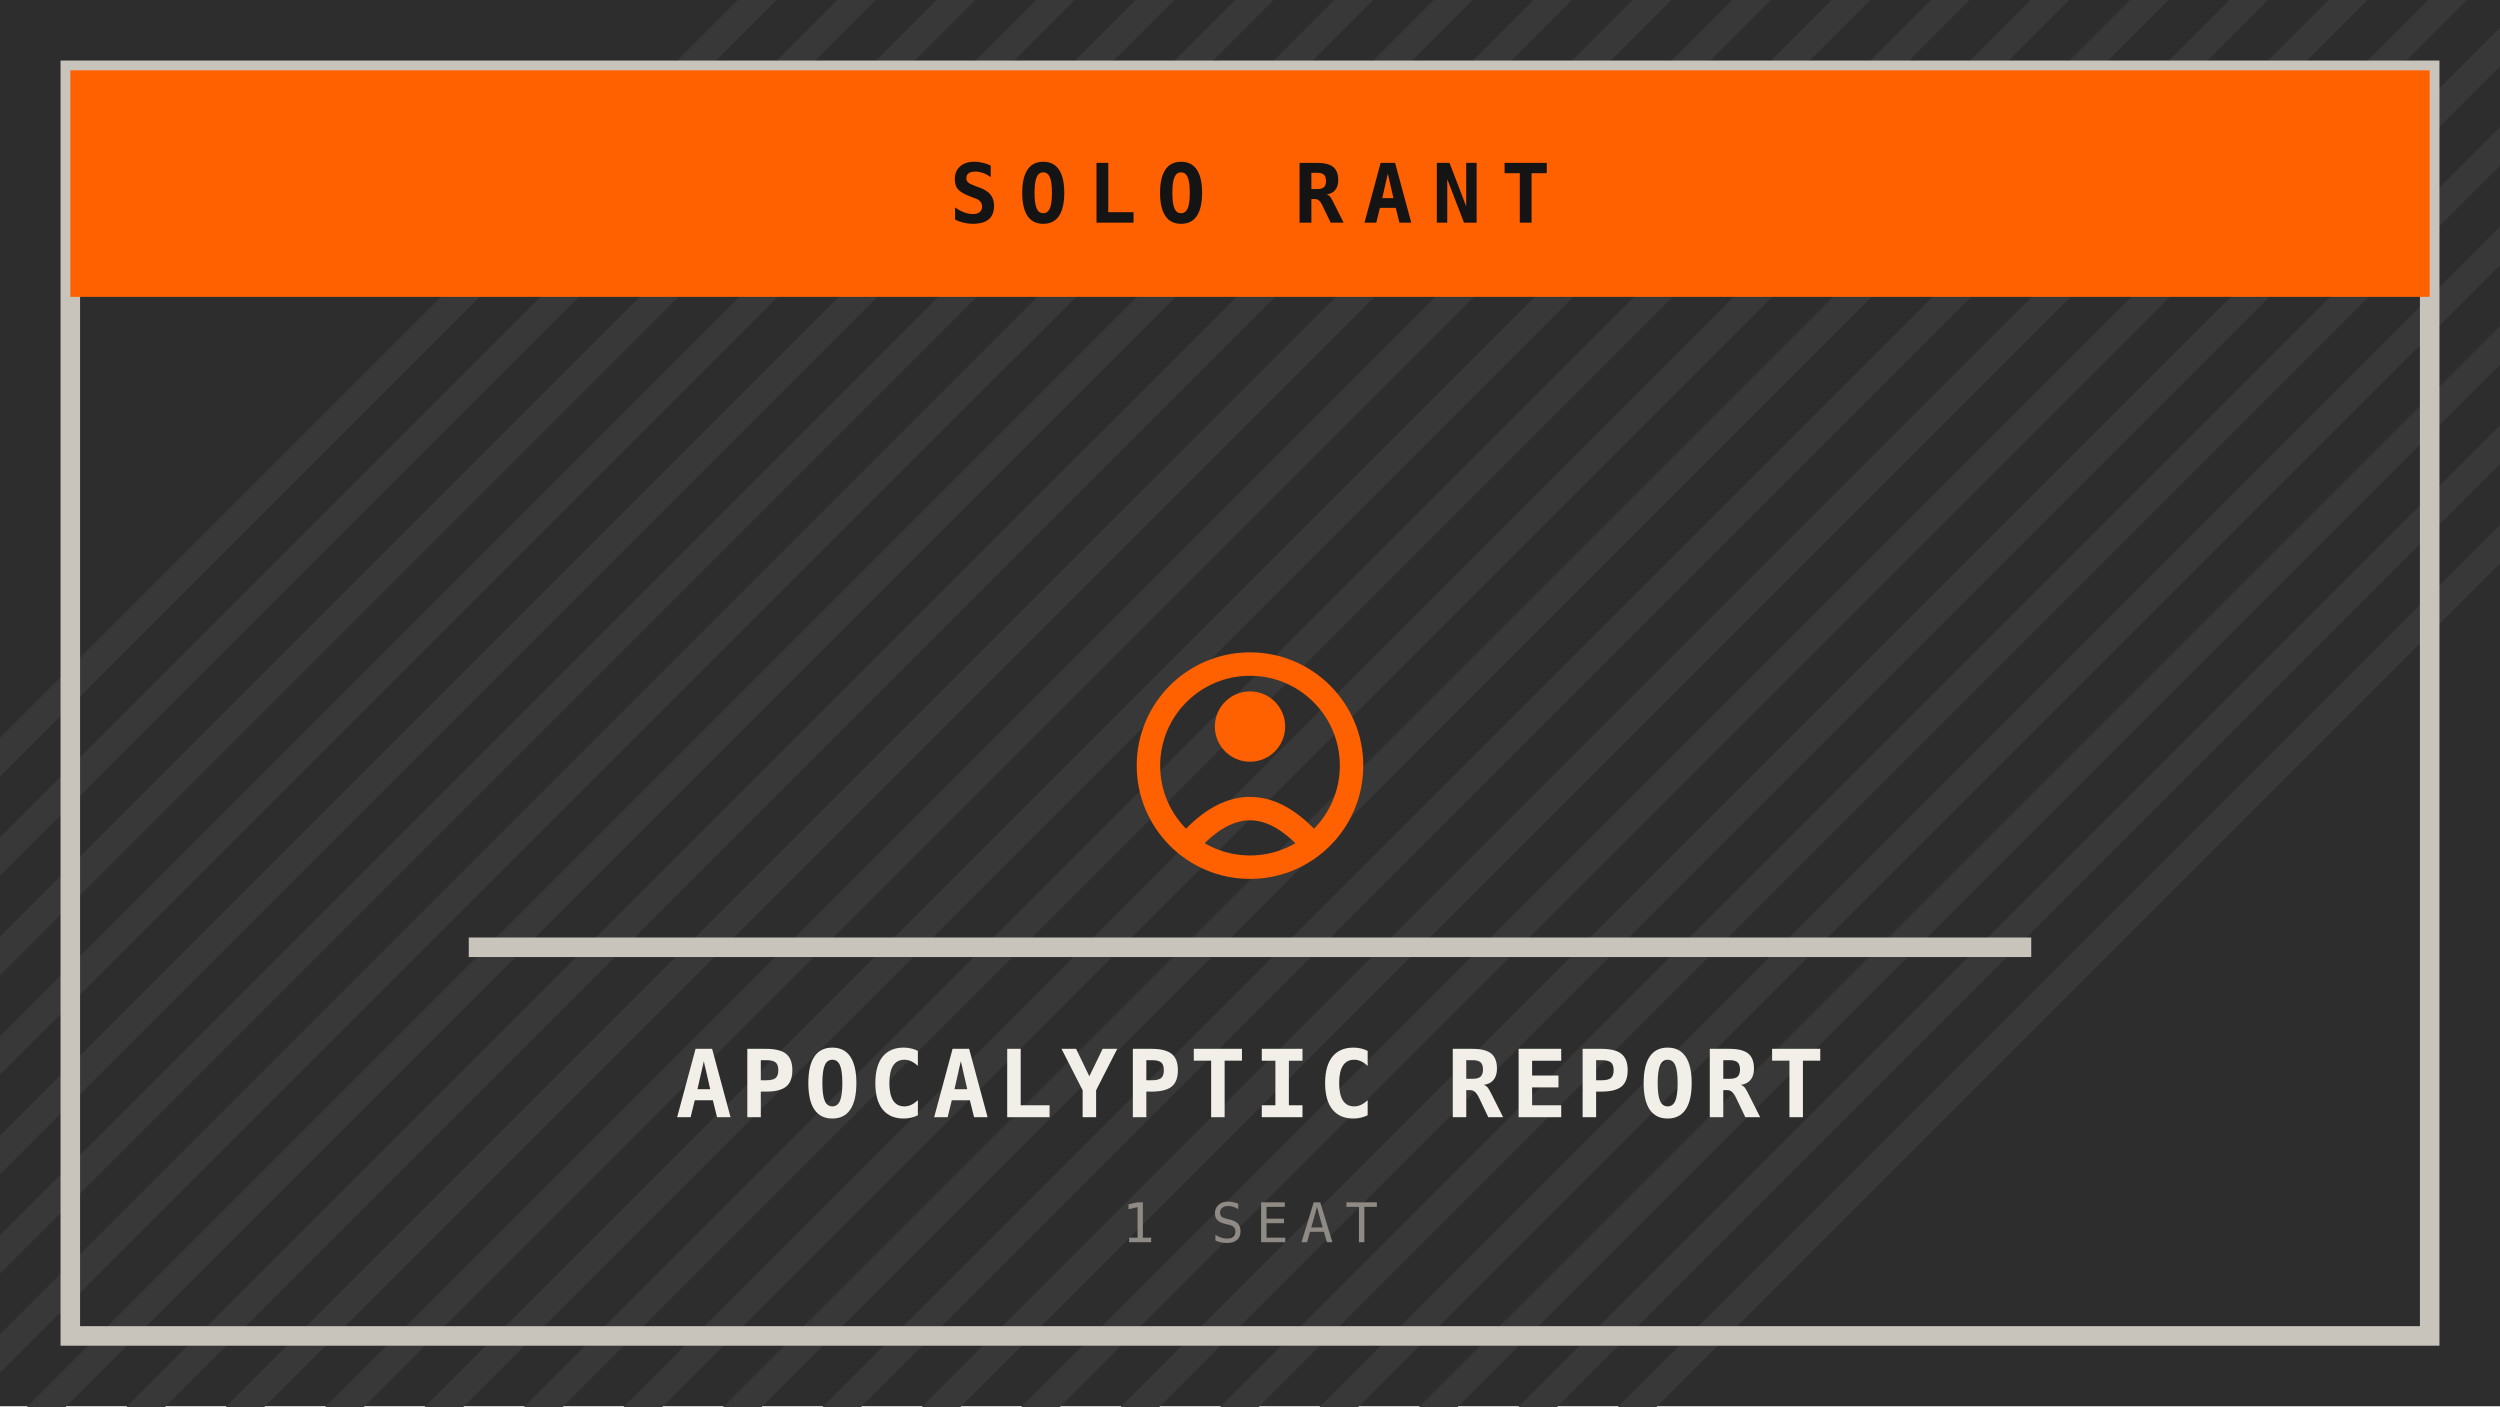
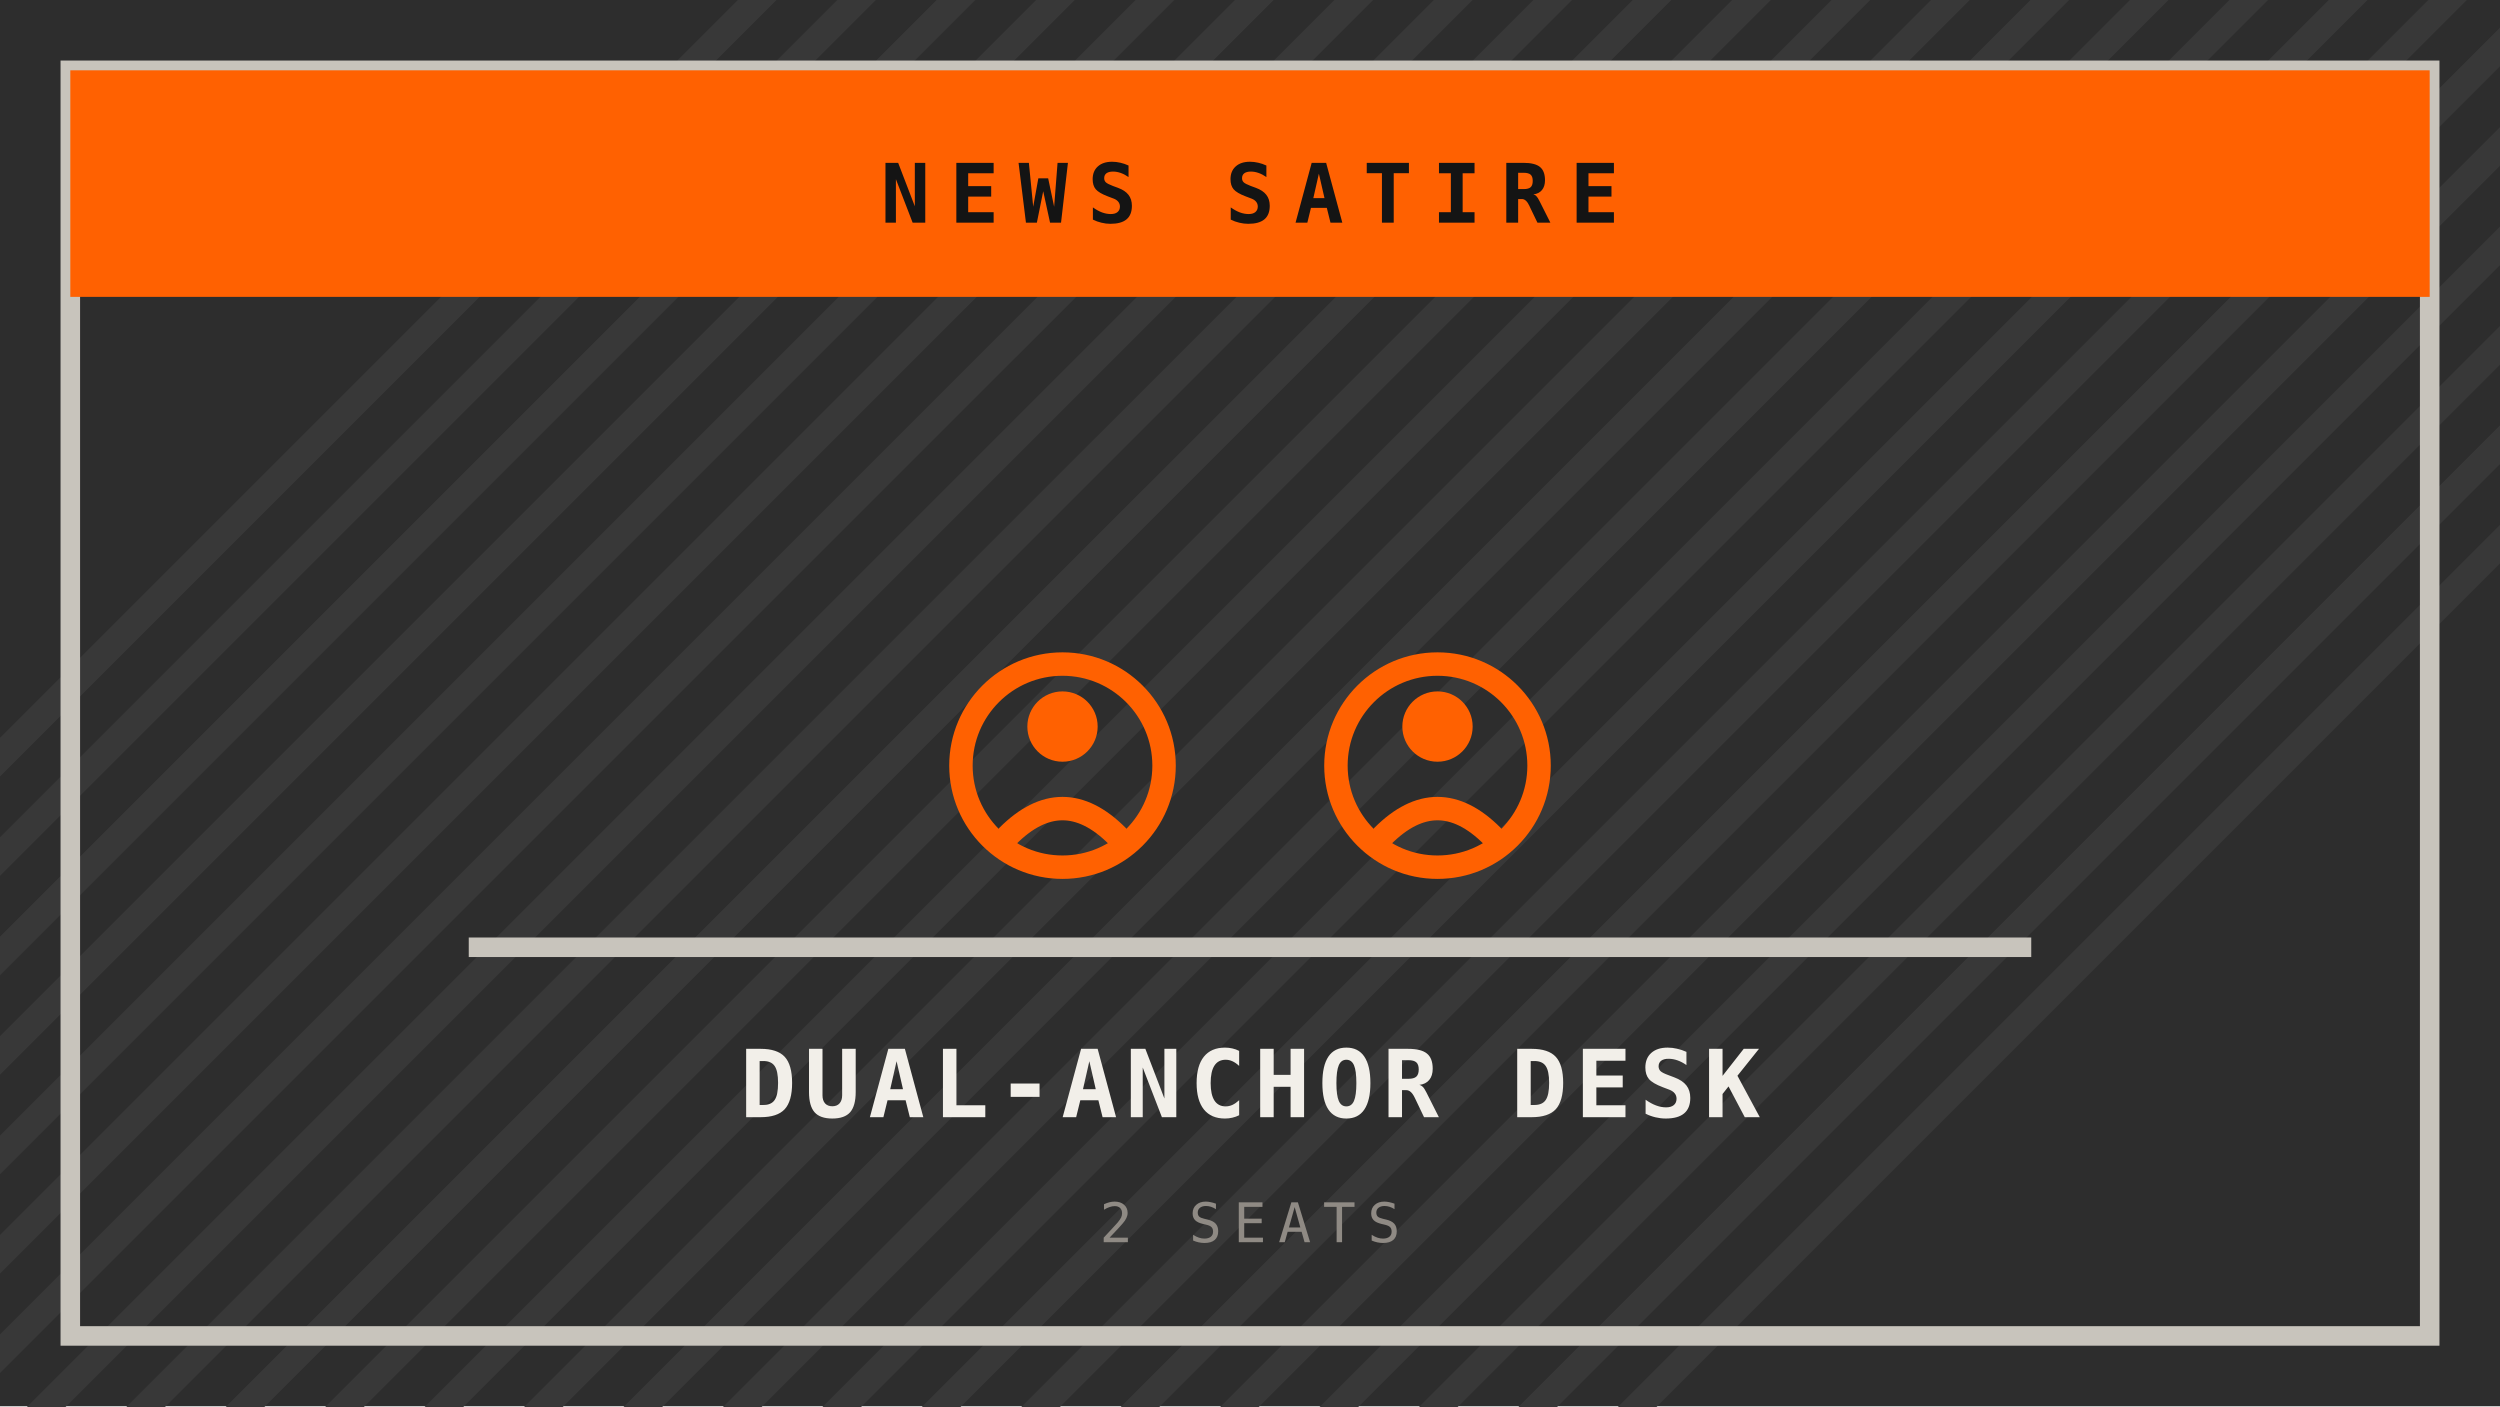
- <svg xmlns="http://www.w3.org/2000/svg" viewBox="0 0 640 360" width="640" height="360" role="img" aria-label="APOCALYPTIC REPORT">
+ <svg xmlns="http://www.w3.org/2000/svg" viewBox="0 0 640 360" width="640" height="360" role="img" aria-label="DUAL-ANCHOR DESK">
  <rect width="640" height="360" fill="#2d2d2d" />
  <g fill="#383838">
    <rect x="-60" y="-40" width="800" height="7" transform="rotate(-45 320 180)" />
    <rect x="-60" y="-22" width="800" height="7" transform="rotate(-45 320 180)" />
    <rect x="-60" y="-4" width="800" height="7" transform="rotate(-45 320 180)" />
    <rect x="-60" y="14" width="800" height="7" transform="rotate(-45 320 180)" />
    <rect x="-60" y="32" width="800" height="7" transform="rotate(-45 320 180)" />
    <rect x="-60" y="50" width="800" height="7" transform="rotate(-45 320 180)" />
    <rect x="-60" y="68" width="800" height="7" transform="rotate(-45 320 180)" />
    <rect x="-60" y="86" width="800" height="7" transform="rotate(-45 320 180)" />
    <rect x="-60" y="104" width="800" height="7" transform="rotate(-45 320 180)" />
    <rect x="-60" y="122" width="800" height="7" transform="rotate(-45 320 180)" />
    <rect x="-60" y="140" width="800" height="7" transform="rotate(-45 320 180)" />
    <rect x="-60" y="158" width="800" height="7" transform="rotate(-45 320 180)" />
    <rect x="-60" y="176" width="800" height="7" transform="rotate(-45 320 180)" />
    <rect x="-60" y="194" width="800" height="7" transform="rotate(-45 320 180)" />
    <rect x="-60" y="212" width="800" height="7" transform="rotate(-45 320 180)" />
    <rect x="-60" y="230" width="800" height="7" transform="rotate(-45 320 180)" />
    <rect x="-60" y="248" width="800" height="7" transform="rotate(-45 320 180)" />
    <rect x="-60" y="266" width="800" height="7" transform="rotate(-45 320 180)" />
    <rect x="-60" y="284" width="800" height="7" transform="rotate(-45 320 180)" />
    <rect x="-60" y="302" width="800" height="7" transform="rotate(-45 320 180)" />
    <rect x="-60" y="320" width="800" height="7" transform="rotate(-45 320 180)" />
    <rect x="-60" y="338" width="800" height="7" transform="rotate(-45 320 180)" />
    <rect x="-60" y="356" width="800" height="7" transform="rotate(-45 320 180)" />
    <rect x="-60" y="374" width="800" height="7" transform="rotate(-45 320 180)" />
  </g>
  <rect x="18" y="18" width="604" height="324" fill="none" stroke="#c8c4bc" stroke-width="5" />
  <rect x="18" y="18" width="604" height="58" fill="#ff6101" />
-   <text x="320.0" y="57" text-anchor="middle" fill="#141414" font-family="'Space Mono',ui-monospace,monospace" font-weight="700" font-size="21" letter-spacing="5">SOLO RANT</text>
-   <circle cx="320" cy="196" r="26" fill="none" stroke="#ff6101" stroke-width="6" />
-   <circle cx="320" cy="186" r="9" fill="#ff6101" />
-   <path d="M 306 214 q 14 -14 28 0" fill="none" stroke="#ff6101" stroke-width="6" stroke-linecap="round" />
+   <text x="320.0" y="57" text-anchor="middle" fill="#141414" font-family="'Space Mono',ui-monospace,monospace" font-weight="700" font-size="21" letter-spacing="5">NEWS SATIRE</text>
+   <circle cx="272" cy="196" r="26" fill="none" stroke="#ff6101" stroke-width="6" />
+   <circle cx="272" cy="186" r="9" fill="#ff6101" />
+   <path d="M 258 214 q 14 -14 28 0" fill="none" stroke="#ff6101" stroke-width="6" stroke-linecap="round" />
+   <circle cx="368" cy="196" r="26" fill="none" stroke="#ff6101" stroke-width="6" />
+   <circle cx="368" cy="186" r="9" fill="#ff6101" />
+   <path d="M 354 214 q 14 -14 28 0" fill="none" stroke="#ff6101" stroke-width="6" stroke-linecap="round" />
  <rect x="120" y="240" width="400" height="5" fill="#c8c4bc" />
-   <text x="320.0" y="286" text-anchor="middle" fill="#f2efe9" font-family="'Space Mono',ui-monospace,monospace" font-weight="700" font-size="24" letter-spacing="2">APOCALYPTIC REPORT</text>
-   <text x="320.0" y="318" text-anchor="middle" fill="#8f8a84" font-family="'Space Mono',ui-monospace,monospace" font-size="14" letter-spacing="3">1 SEAT</text>
+   <text x="320.0" y="286" text-anchor="middle" fill="#f2efe9" font-family="'Space Mono',ui-monospace,monospace" font-weight="700" font-size="24" letter-spacing="2">DUAL-ANCHOR DESK</text>
+   <text x="320.0" y="318" text-anchor="middle" fill="#8f8a84" font-family="'Space Mono',ui-monospace,monospace" font-size="14" letter-spacing="3">2 SEATS</text>
</svg>
